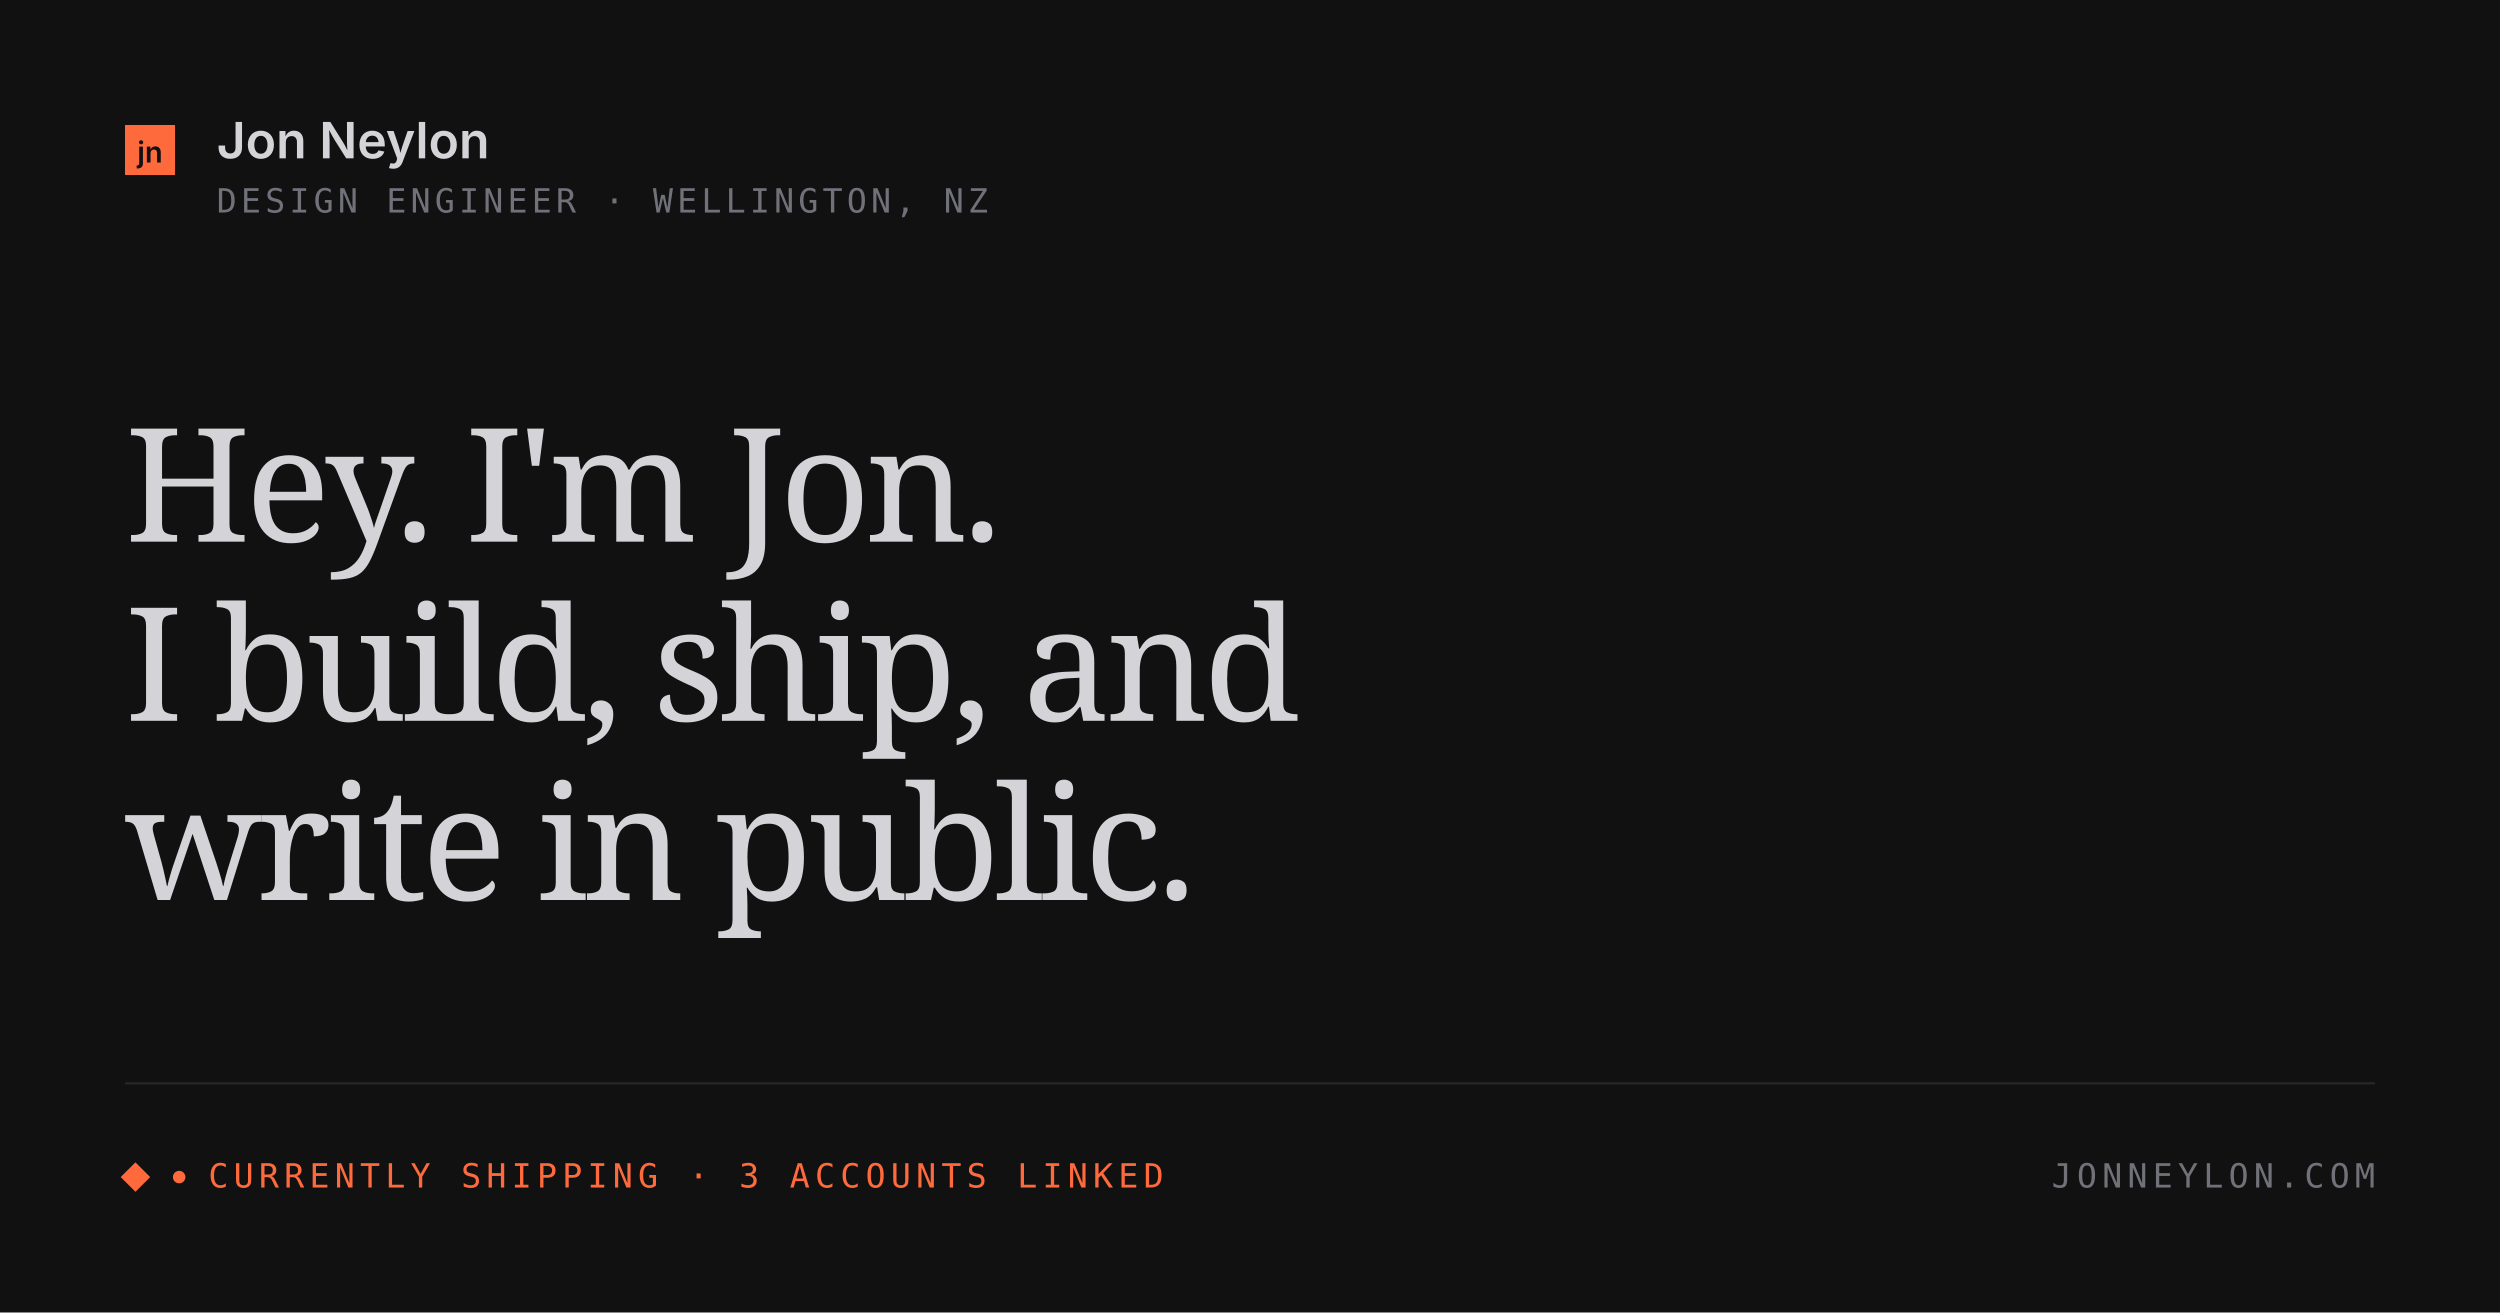
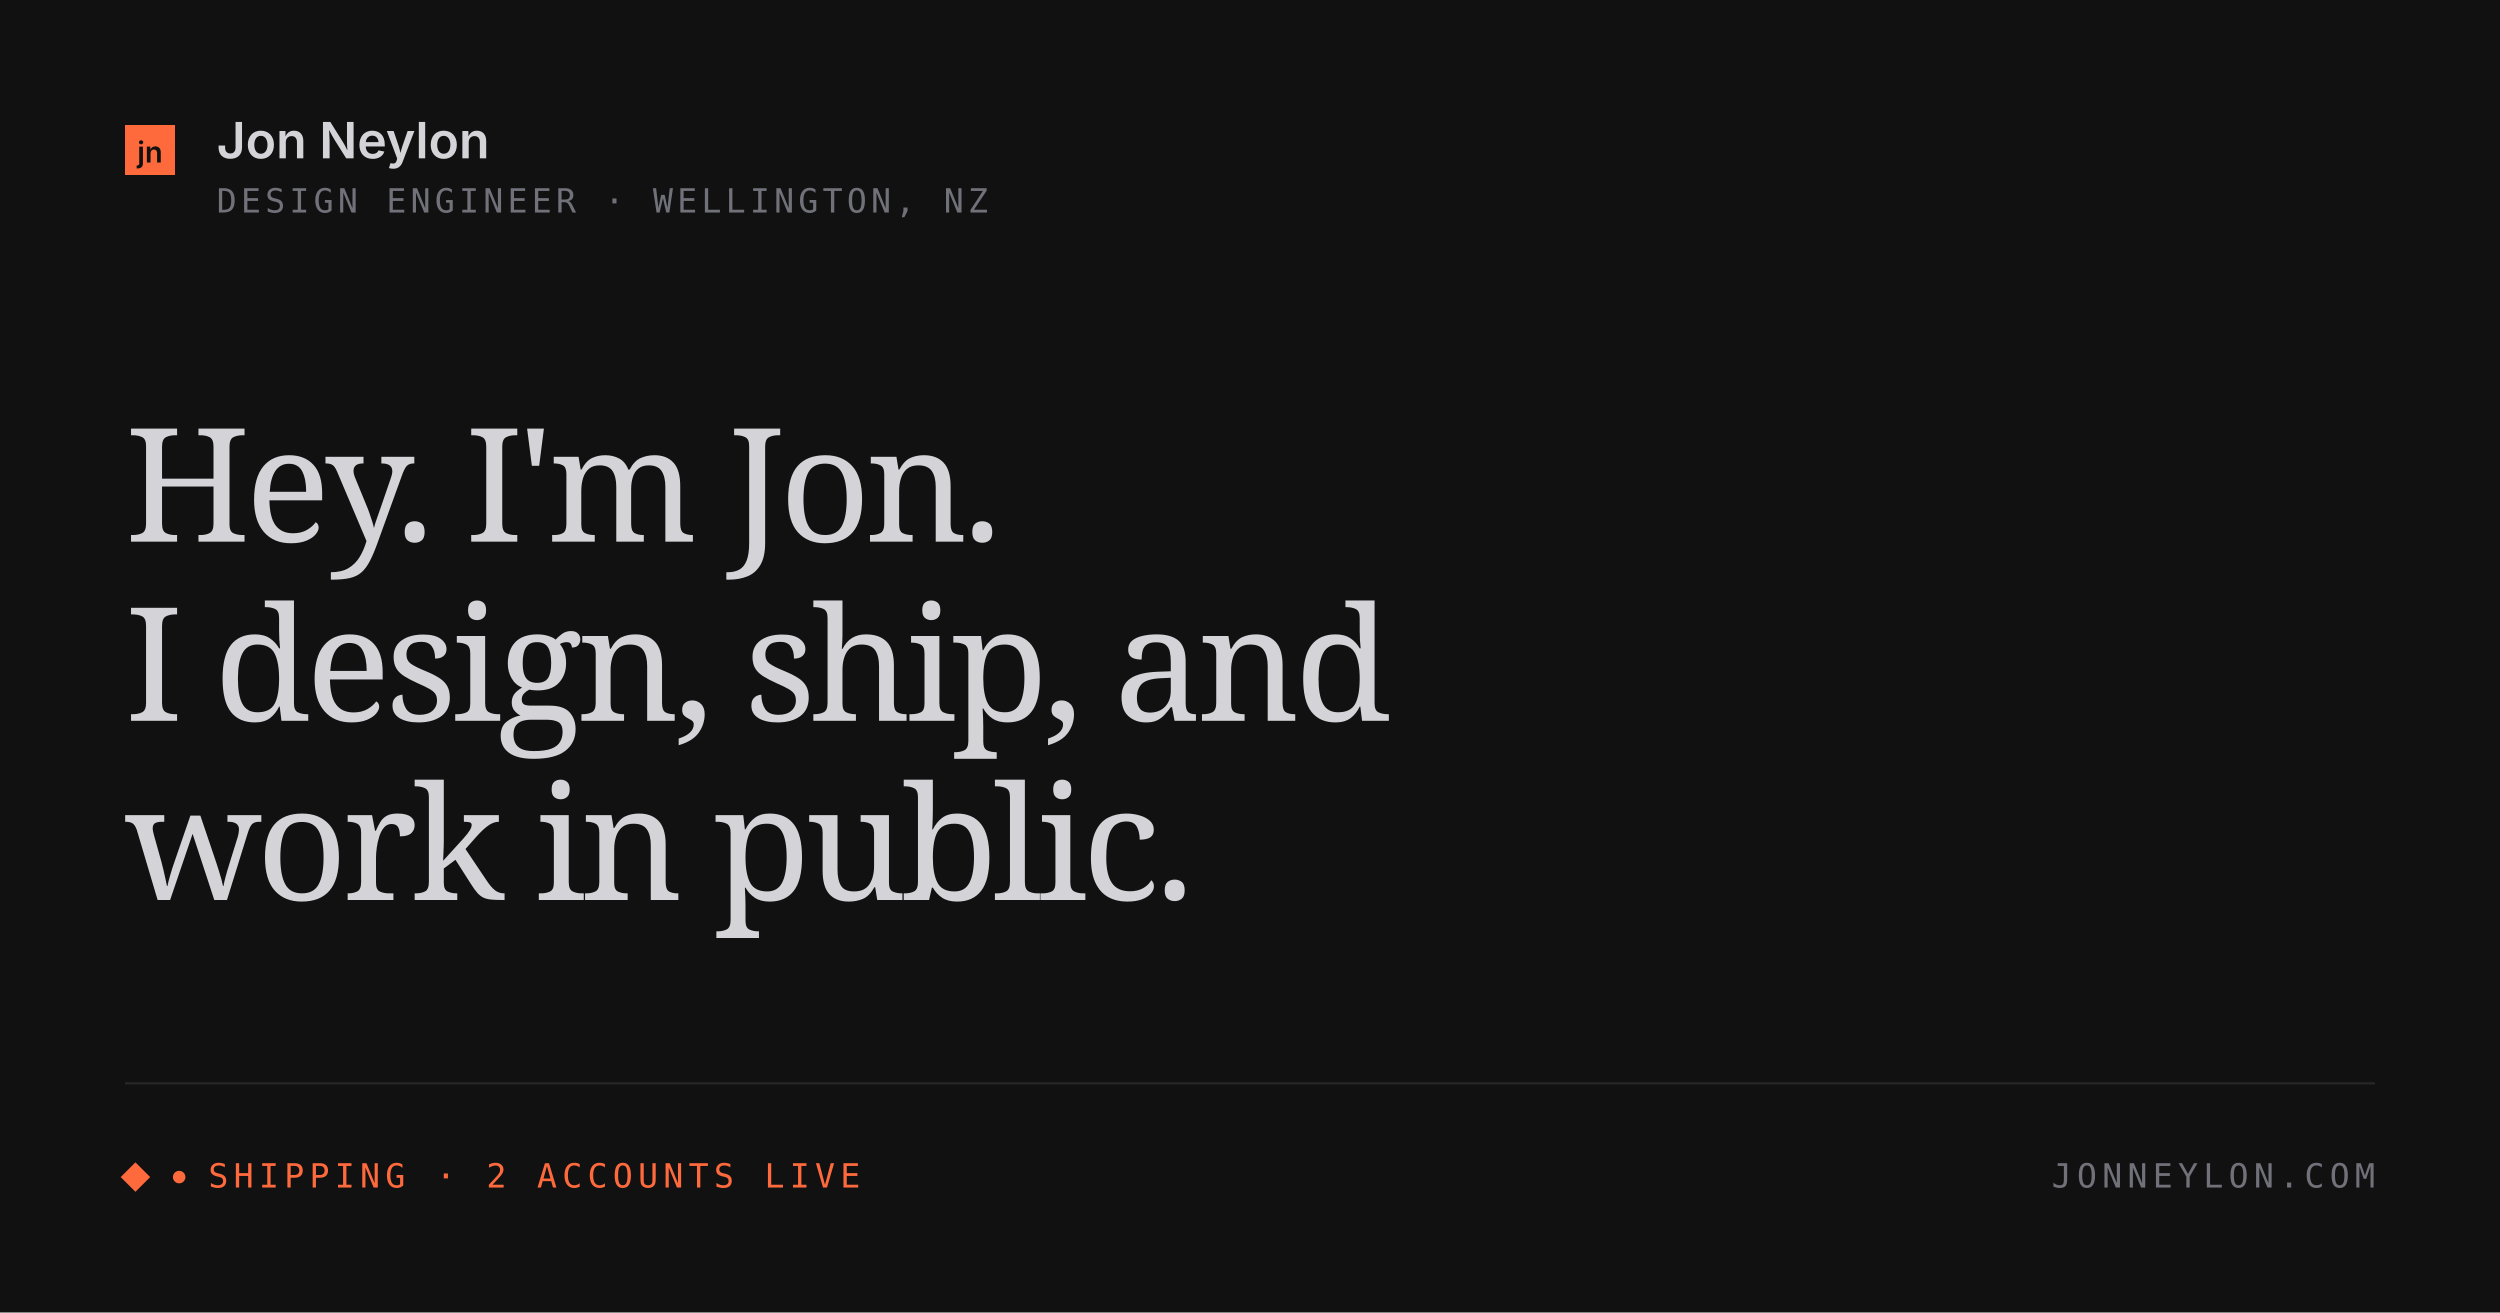
<svg xmlns="http://www.w3.org/2000/svg" viewBox="0 0 1200 630" width="1200" height="630">
  <rect width="1200" height="630" fill="#111111" />
  <rect x="60" y="60" width="24" height="24" fill="#FF6A3D" />
  <text x="72" y="78" font-family="Inter, system-ui, sans-serif" font-size="14" font-weight="600" fill="#111111" text-anchor="middle">jn</text>
  <text x="104" y="76" font-family="Inter, system-ui, sans-serif" font-size="24" font-weight="600" fill="#D4D4D8">Jon Neylon</text>
  <text x="104" y="102" font-family="ui-monospace, 'SF Mono', 'JetBrains Mono', monospace" font-size="16" fill="#71717A" letter-spacing="2">DESIGN ENGINEER · WELLINGTON, NZ</text>
  <text font-family="'Playfair Display', Georgia, serif" font-size="76" font-weight="400" fill="#D4D4D8" letter-spacing="-2.5">
    <tspan x="60" y="260">Hey. I'm Jon.</tspan>
-     <tspan x="60" dy="86">I build, ship, and</tspan>
-     <tspan x="60" dy="86">write in public.</tspan>
+     <tspan x="60" dy="86">I design, ship, and</tspan>
+     <tspan x="60" dy="86">work in public.</tspan>
  </text>
  <line x1="60" y1="520" x2="1140" y2="520" stroke="#27272A" stroke-width="1" />
  <rect x="60" y="560" width="10" height="10" fill="#FF6A3D" transform="rotate(45 65 565)" />
  <circle cx="86" cy="565" r="3" fill="#FF6A3D" />
-   <text x="100" y="570" font-family="ui-monospace, 'SF Mono', 'JetBrains Mono', monospace" font-size="16" fill="#FF6A3D" letter-spacing="2.5">CURRENTLY SHIPPING · 3 ACCOUNTS LINKED</text>
+   <text x="100" y="570" font-family="ui-monospace, 'SF Mono', 'JetBrains Mono', monospace" font-size="16" fill="#FF6A3D" letter-spacing="2.5">SHIPPING · 2 ACCOUNTS LIVE</text>
  <text x="1140" y="570" font-family="ui-monospace, 'SF Mono', 'JetBrains Mono', monospace" font-size="16" fill="#71717A" letter-spacing="2.5" text-anchor="end">JONNEYLON.COM</text>
</svg>
